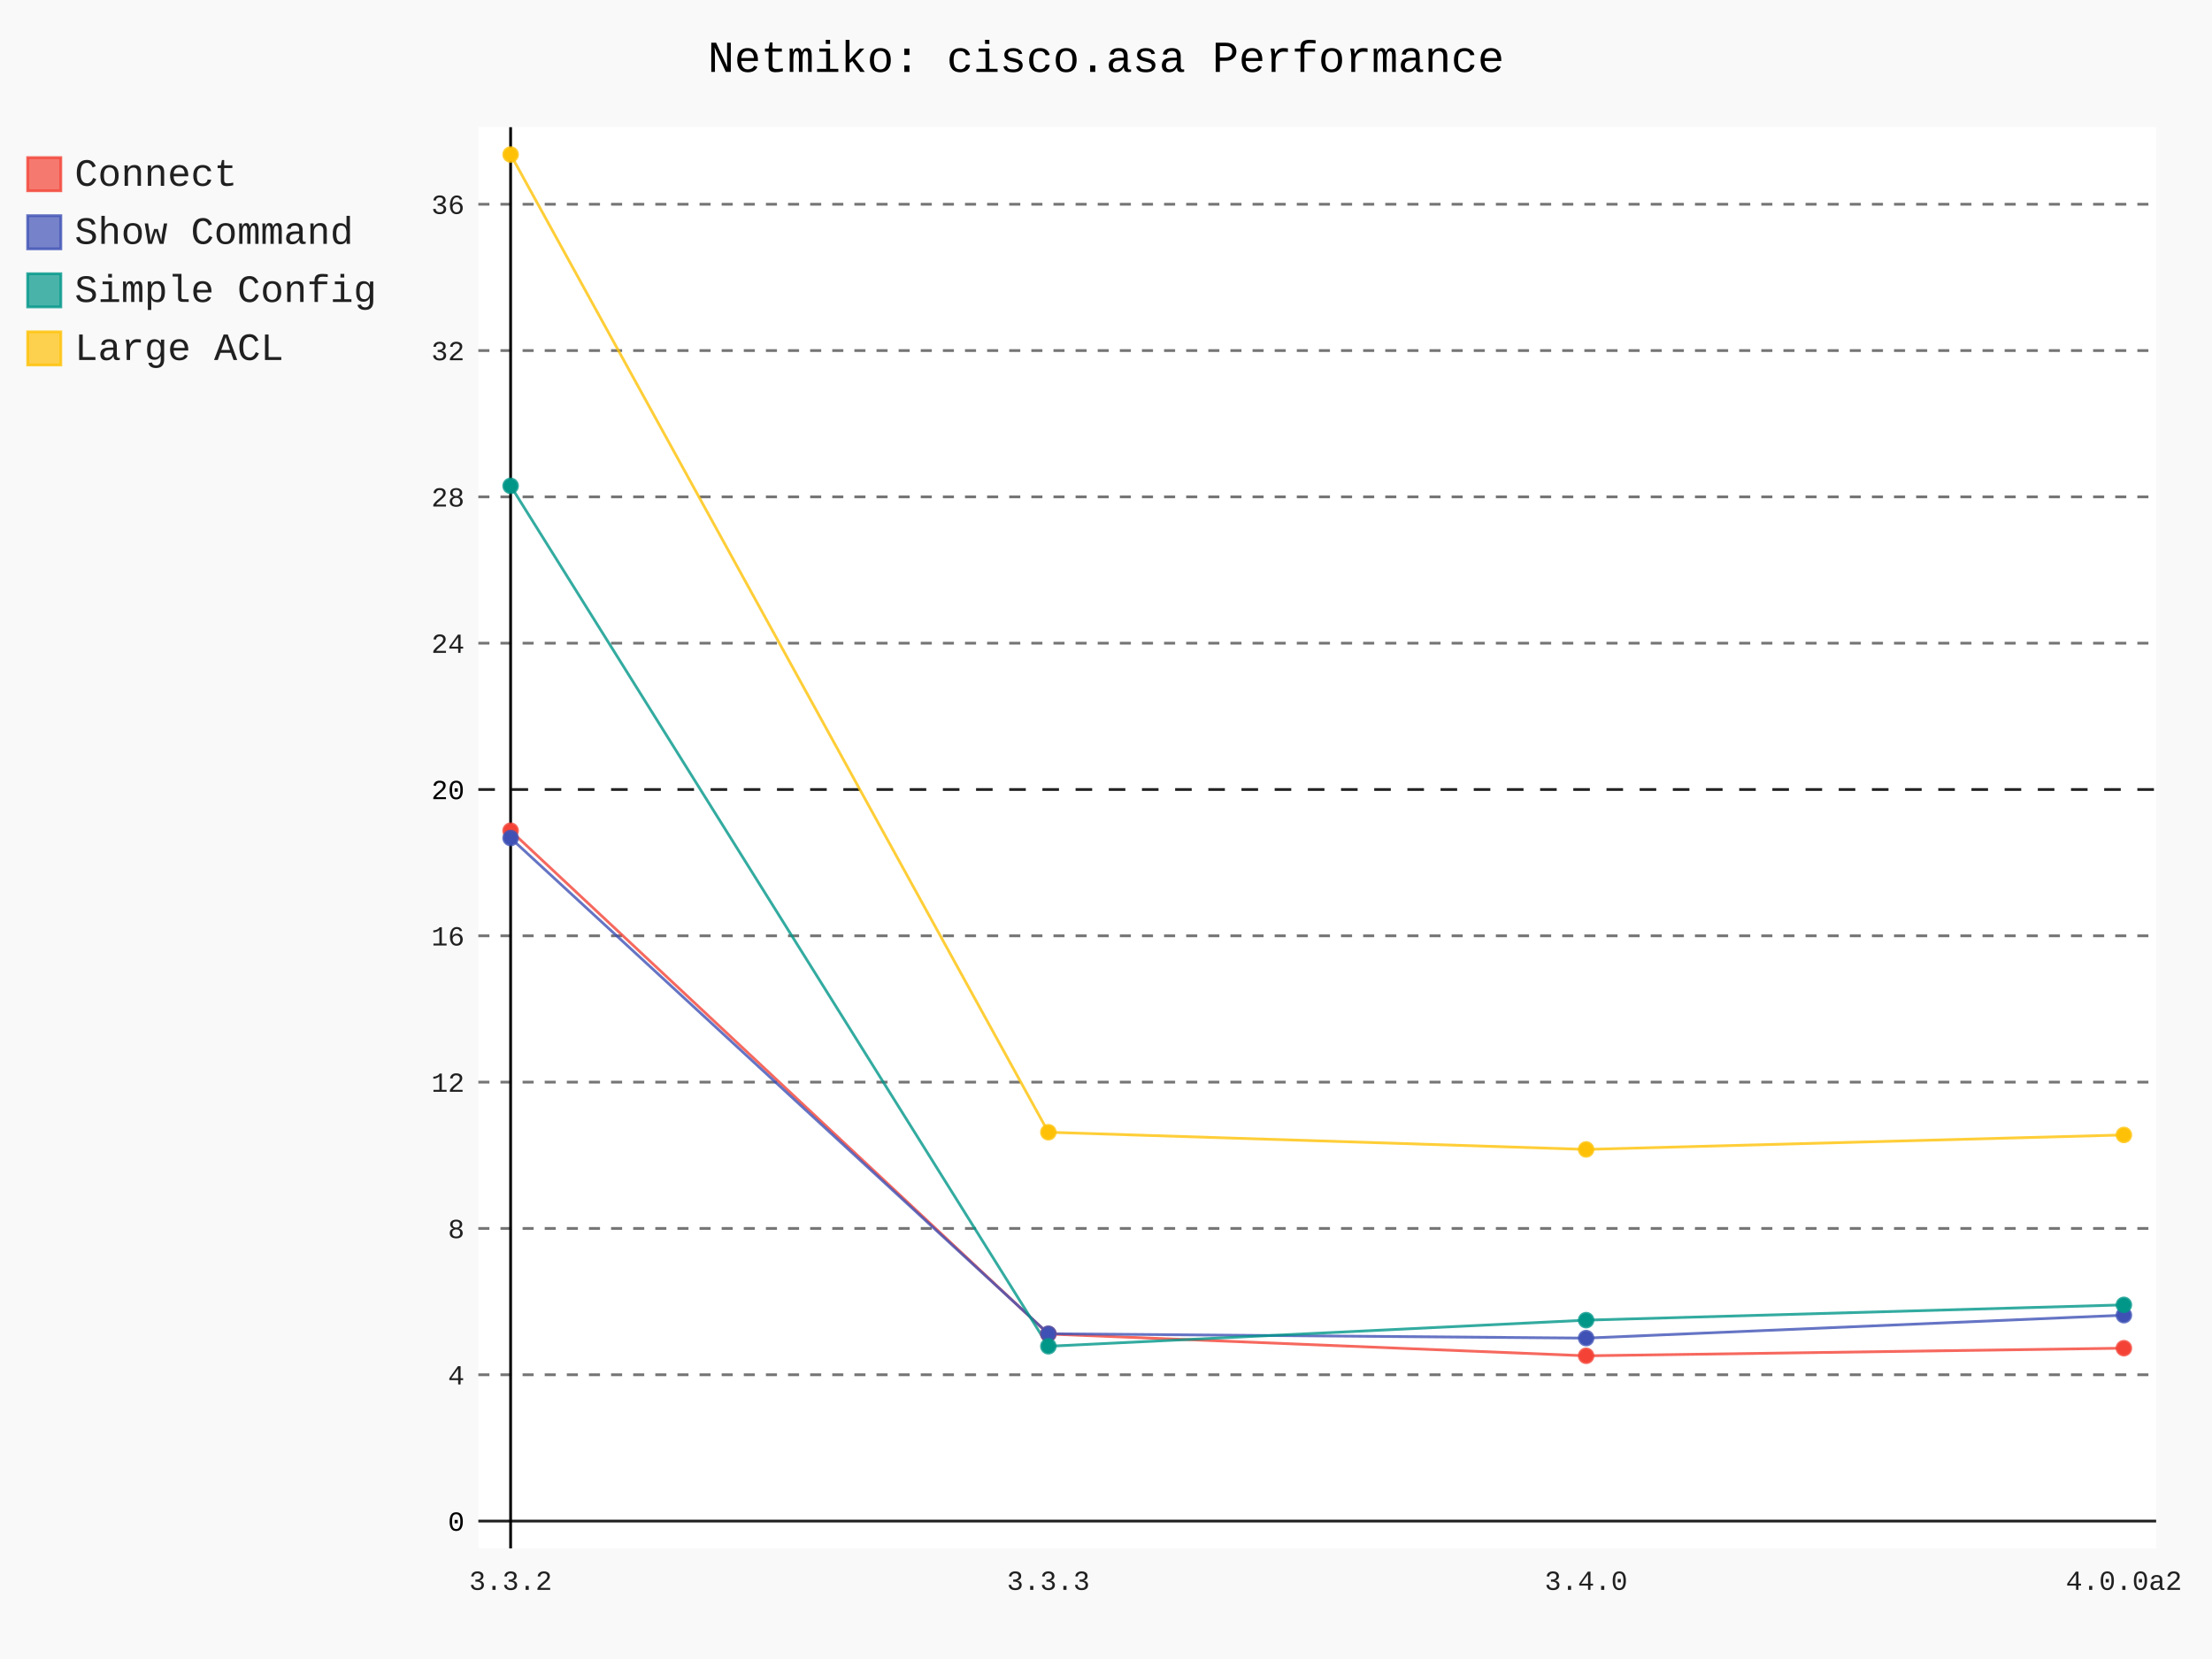
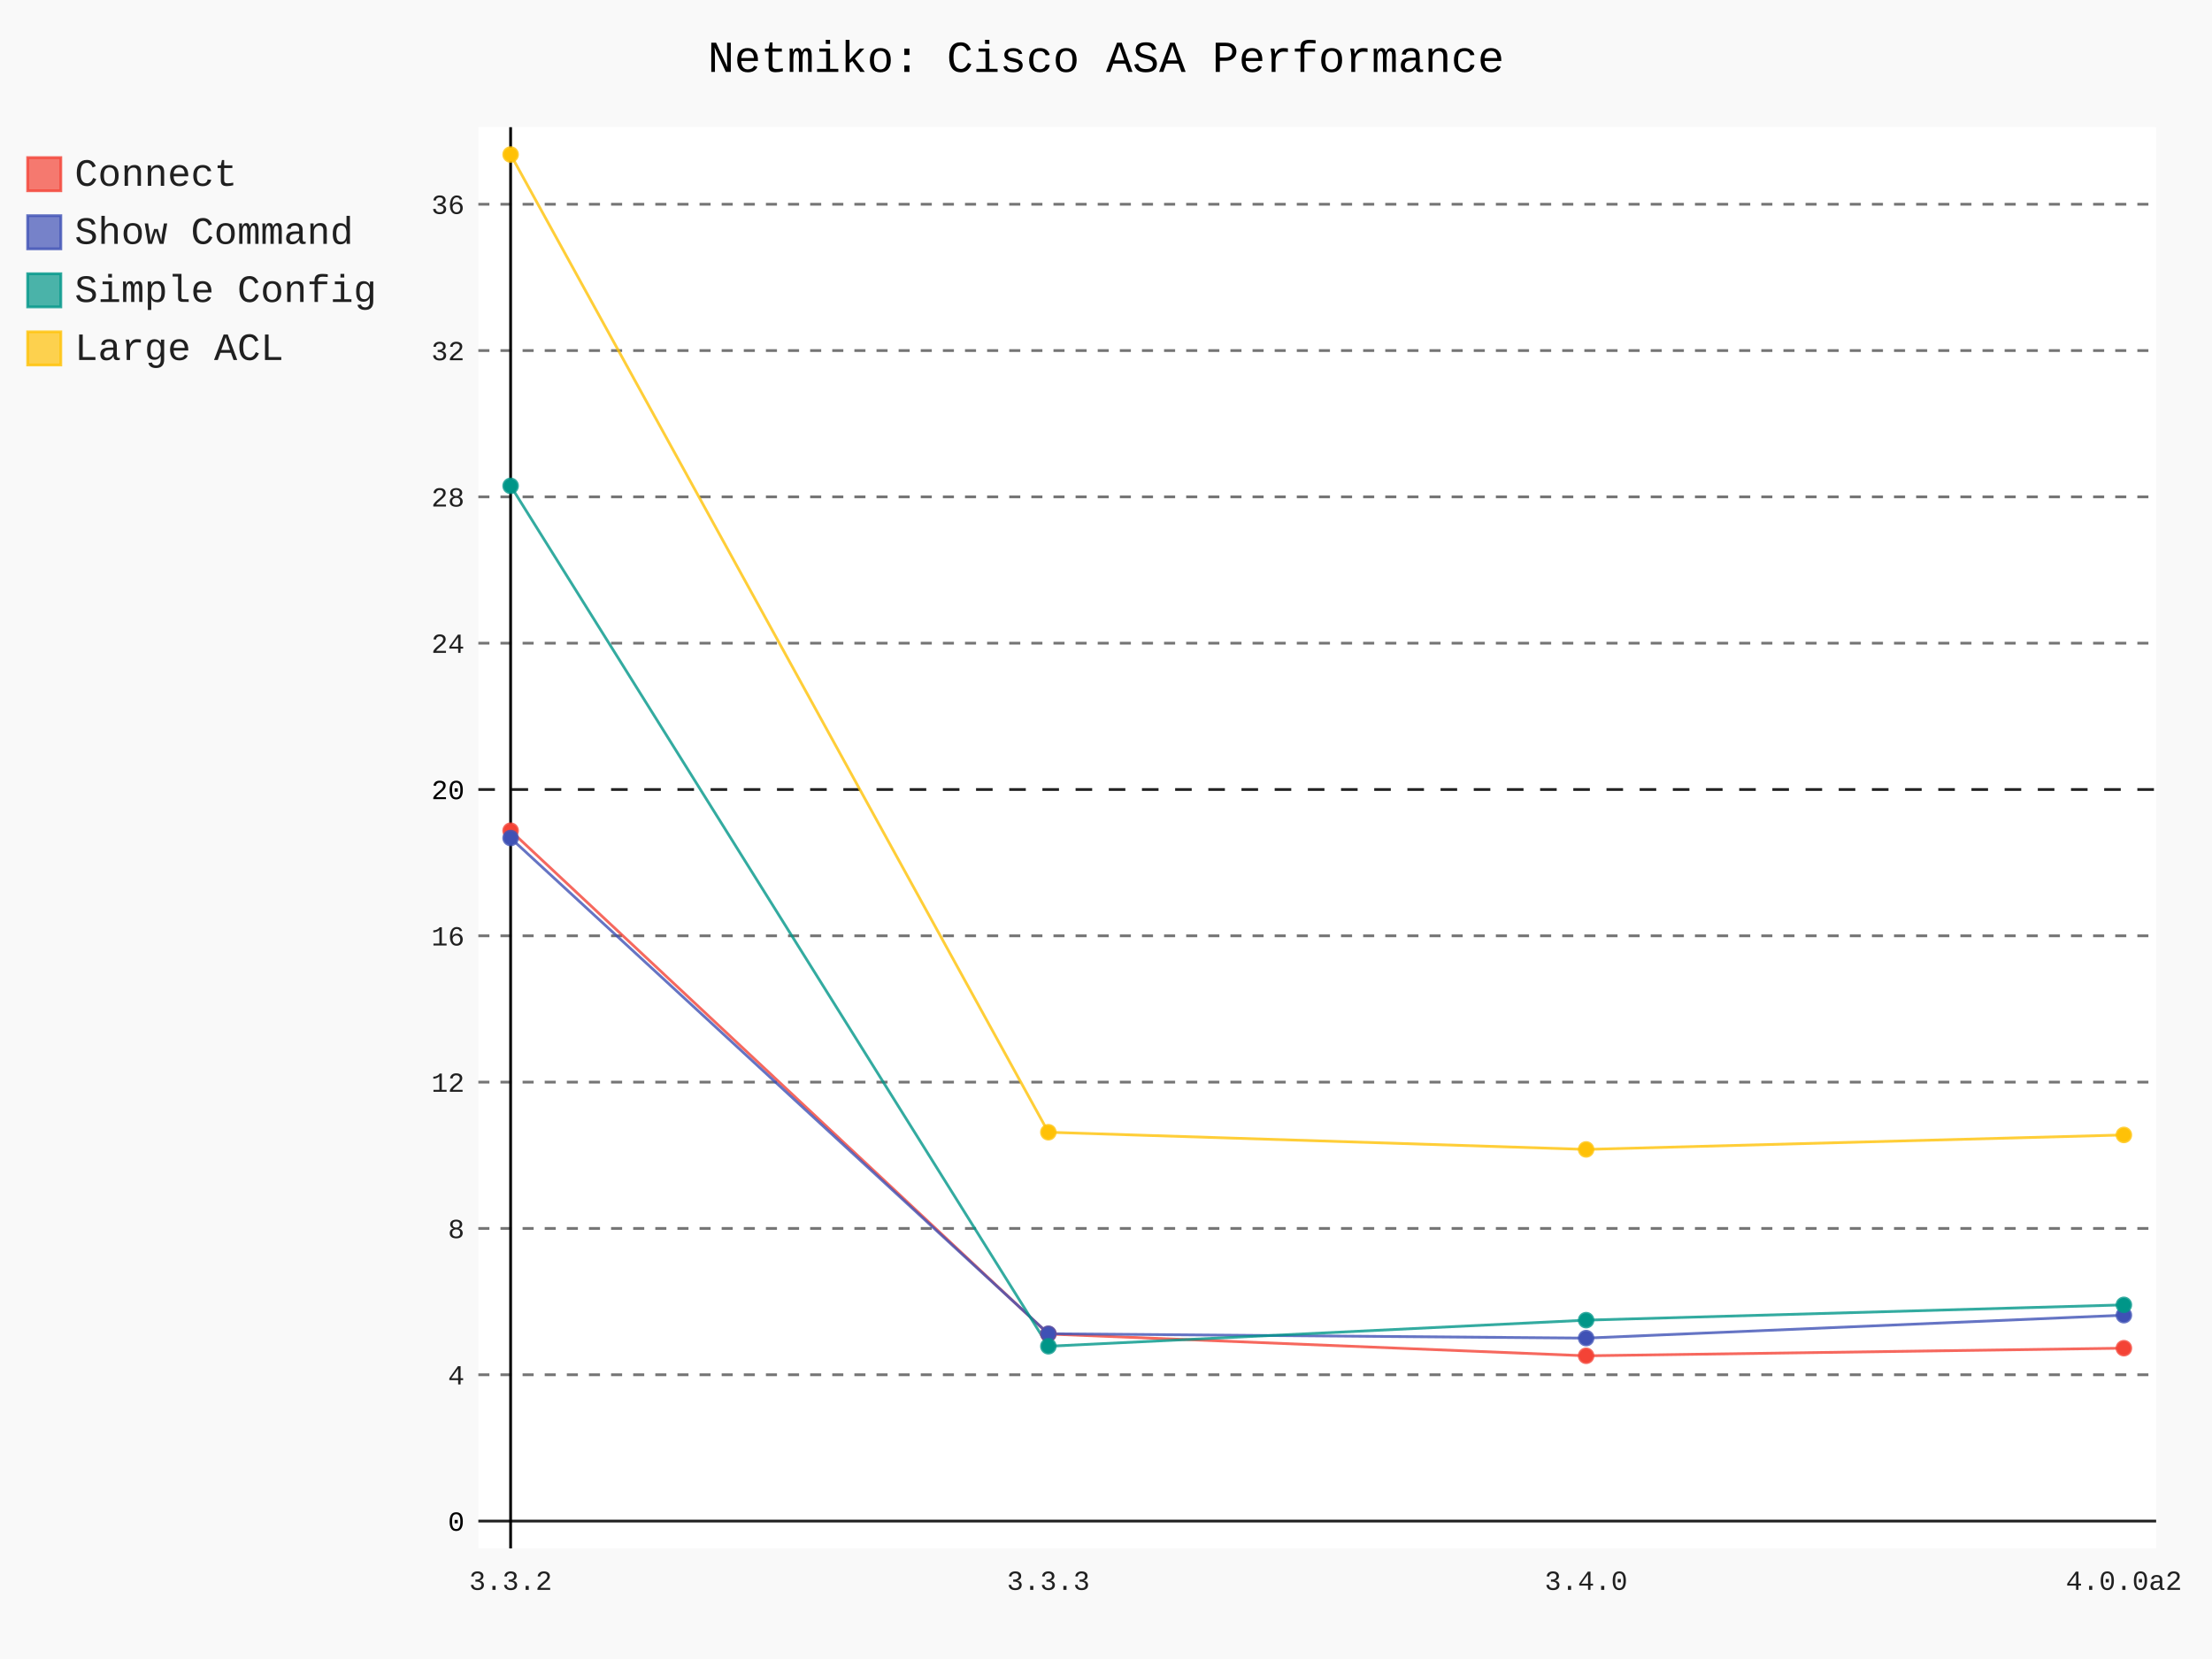
- <svg xmlns="http://www.w3.org/2000/svg" class="pygal-chart" id="chart-9edec85d-1c0a-41e7-a895-445cfb88db7e" viewBox="0 0 800 600">
+ <svg xmlns="http://www.w3.org/2000/svg" class="pygal-chart" id="chart-653aa0c3-6139-46be-a431-7346f3003095" viewBox="0 0 800 600">
  <defs>
-     <style type="text/css">#chart-9edec85d-1c0a-41e7-a895-445cfb88db7e{-webkit-user-select:none;-webkit-font-smoothing:antialiased;font-family:Consolas,"Liberation Mono",Menlo,Courier,monospace}#chart-9edec85d-1c0a-41e7-a895-445cfb88db7e .title{font-family:Consolas,"Liberation Mono",Menlo,Courier,monospace;font-size:16px}#chart-9edec85d-1c0a-41e7-a895-445cfb88db7e .legends .legend text{font-family:Consolas,"Liberation Mono",Menlo,Courier,monospace;font-size:14px}#chart-9edec85d-1c0a-41e7-a895-445cfb88db7e .axis text{font-family:Consolas,"Liberation Mono",Menlo,Courier,monospace;font-size:10px}#chart-9edec85d-1c0a-41e7-a895-445cfb88db7e .axis text.major{font-family:Consolas,"Liberation Mono",Menlo,Courier,monospace;font-size:10px}#chart-9edec85d-1c0a-41e7-a895-445cfb88db7e .text-overlay text.value{font-family:Consolas,"Liberation Mono",Menlo,Courier,monospace;font-size:16px}#chart-9edec85d-1c0a-41e7-a895-445cfb88db7e .text-overlay text.label{font-family:Consolas,"Liberation Mono",Menlo,Courier,monospace;font-size:10px}#chart-9edec85d-1c0a-41e7-a895-445cfb88db7e .tooltip{font-family:Consolas,"Liberation Mono",Menlo,Courier,monospace;font-size:14px}#chart-9edec85d-1c0a-41e7-a895-445cfb88db7e text.no_data{font-family:Consolas,"Liberation Mono",Menlo,Courier,monospace;font-size:64px}
- #chart-9edec85d-1c0a-41e7-a895-445cfb88db7e{background-color:rgba(249,249,249,1)}#chart-9edec85d-1c0a-41e7-a895-445cfb88db7e path,#chart-9edec85d-1c0a-41e7-a895-445cfb88db7e line,#chart-9edec85d-1c0a-41e7-a895-445cfb88db7e rect,#chart-9edec85d-1c0a-41e7-a895-445cfb88db7e circle{-webkit-transition:150ms;-moz-transition:150ms;transition:150ms}#chart-9edec85d-1c0a-41e7-a895-445cfb88db7e .graph &gt; .background{fill:rgba(249,249,249,1)}#chart-9edec85d-1c0a-41e7-a895-445cfb88db7e .plot &gt; .background{fill:rgba(255,255,255,1)}#chart-9edec85d-1c0a-41e7-a895-445cfb88db7e .graph{fill:rgba(0,0,0,.87)}#chart-9edec85d-1c0a-41e7-a895-445cfb88db7e text.no_data{fill:rgba(0,0,0,1)}#chart-9edec85d-1c0a-41e7-a895-445cfb88db7e .title{fill:rgba(0,0,0,1)}#chart-9edec85d-1c0a-41e7-a895-445cfb88db7e .legends .legend text{fill:rgba(0,0,0,.87)}#chart-9edec85d-1c0a-41e7-a895-445cfb88db7e .legends .legend:hover text{fill:rgba(0,0,0,1)}#chart-9edec85d-1c0a-41e7-a895-445cfb88db7e .axis .line{stroke:rgba(0,0,0,1)}#chart-9edec85d-1c0a-41e7-a895-445cfb88db7e .axis .guide.line{stroke:rgba(0,0,0,.54)}#chart-9edec85d-1c0a-41e7-a895-445cfb88db7e .axis .major.line{stroke:rgba(0,0,0,.87)}#chart-9edec85d-1c0a-41e7-a895-445cfb88db7e .axis text.major{fill:rgba(0,0,0,1)}#chart-9edec85d-1c0a-41e7-a895-445cfb88db7e .axis.y .guides:hover .guide.line,#chart-9edec85d-1c0a-41e7-a895-445cfb88db7e .line-graph .axis.x .guides:hover .guide.line,#chart-9edec85d-1c0a-41e7-a895-445cfb88db7e .stackedline-graph .axis.x .guides:hover .guide.line,#chart-9edec85d-1c0a-41e7-a895-445cfb88db7e .xy-graph .axis.x .guides:hover .guide.line{stroke:rgba(0,0,0,1)}#chart-9edec85d-1c0a-41e7-a895-445cfb88db7e .axis .guides:hover text{fill:rgba(0,0,0,1)}#chart-9edec85d-1c0a-41e7-a895-445cfb88db7e .reactive{fill-opacity:.7;stroke-opacity:.8}#chart-9edec85d-1c0a-41e7-a895-445cfb88db7e .ci{stroke:rgba(0,0,0,.87)}#chart-9edec85d-1c0a-41e7-a895-445cfb88db7e .reactive.active,#chart-9edec85d-1c0a-41e7-a895-445cfb88db7e .active .reactive{fill-opacity:.8;stroke-opacity:.9;stroke-width:4}#chart-9edec85d-1c0a-41e7-a895-445cfb88db7e .ci .reactive.active{stroke-width:1.5}#chart-9edec85d-1c0a-41e7-a895-445cfb88db7e .series text{fill:rgba(0,0,0,1)}#chart-9edec85d-1c0a-41e7-a895-445cfb88db7e .tooltip rect{fill:rgba(255,255,255,1);stroke:rgba(0,0,0,1);-webkit-transition:opacity 150ms;-moz-transition:opacity 150ms;transition:opacity 150ms}#chart-9edec85d-1c0a-41e7-a895-445cfb88db7e .tooltip .label{fill:rgba(0,0,0,.87)}#chart-9edec85d-1c0a-41e7-a895-445cfb88db7e .tooltip .label{fill:rgba(0,0,0,.87)}#chart-9edec85d-1c0a-41e7-a895-445cfb88db7e .tooltip .legend{font-size:.8em;fill:rgba(0,0,0,.54)}#chart-9edec85d-1c0a-41e7-a895-445cfb88db7e .tooltip .x_label{font-size:.6em;fill:rgba(0,0,0,1)}#chart-9edec85d-1c0a-41e7-a895-445cfb88db7e .tooltip .xlink{font-size:.5em;text-decoration:underline}#chart-9edec85d-1c0a-41e7-a895-445cfb88db7e .tooltip .value{font-size:1.5em}#chart-9edec85d-1c0a-41e7-a895-445cfb88db7e .bound{font-size:.5em}#chart-9edec85d-1c0a-41e7-a895-445cfb88db7e .max-value{font-size:.75em;fill:rgba(0,0,0,.54)}#chart-9edec85d-1c0a-41e7-a895-445cfb88db7e .map-element{fill:rgba(255,255,255,1);stroke:rgba(0,0,0,.54) !important}#chart-9edec85d-1c0a-41e7-a895-445cfb88db7e .map-element .reactive{fill-opacity:inherit;stroke-opacity:inherit}#chart-9edec85d-1c0a-41e7-a895-445cfb88db7e .color-0,#chart-9edec85d-1c0a-41e7-a895-445cfb88db7e .color-0 a:visited{stroke:#F44336;fill:#F44336}#chart-9edec85d-1c0a-41e7-a895-445cfb88db7e .color-1,#chart-9edec85d-1c0a-41e7-a895-445cfb88db7e .color-1 a:visited{stroke:#3F51B5;fill:#3F51B5}#chart-9edec85d-1c0a-41e7-a895-445cfb88db7e .color-2,#chart-9edec85d-1c0a-41e7-a895-445cfb88db7e .color-2 a:visited{stroke:#009688;fill:#009688}#chart-9edec85d-1c0a-41e7-a895-445cfb88db7e .color-3,#chart-9edec85d-1c0a-41e7-a895-445cfb88db7e .color-3 a:visited{stroke:#FFC107;fill:#FFC107}#chart-9edec85d-1c0a-41e7-a895-445cfb88db7e .text-overlay .color-0 text{fill:black}#chart-9edec85d-1c0a-41e7-a895-445cfb88db7e .text-overlay .color-1 text{fill:black}#chart-9edec85d-1c0a-41e7-a895-445cfb88db7e .text-overlay .color-2 text{fill:black}#chart-9edec85d-1c0a-41e7-a895-445cfb88db7e .text-overlay .color-3 text{fill:black}
- #chart-9edec85d-1c0a-41e7-a895-445cfb88db7e text.no_data{text-anchor:middle}#chart-9edec85d-1c0a-41e7-a895-445cfb88db7e .guide.line{fill:none}#chart-9edec85d-1c0a-41e7-a895-445cfb88db7e .centered{text-anchor:middle}#chart-9edec85d-1c0a-41e7-a895-445cfb88db7e .title{text-anchor:middle}#chart-9edec85d-1c0a-41e7-a895-445cfb88db7e .legends .legend text{fill-opacity:1}#chart-9edec85d-1c0a-41e7-a895-445cfb88db7e .axis.x text{text-anchor:middle}#chart-9edec85d-1c0a-41e7-a895-445cfb88db7e .axis.x:not(.web) text[transform]{text-anchor:start}#chart-9edec85d-1c0a-41e7-a895-445cfb88db7e .axis.x:not(.web) text[transform].backwards{text-anchor:end}#chart-9edec85d-1c0a-41e7-a895-445cfb88db7e .axis.y text{text-anchor:end}#chart-9edec85d-1c0a-41e7-a895-445cfb88db7e .axis.y text[transform].backwards{text-anchor:start}#chart-9edec85d-1c0a-41e7-a895-445cfb88db7e .axis.y2 text{text-anchor:start}#chart-9edec85d-1c0a-41e7-a895-445cfb88db7e .axis.y2 text[transform].backwards{text-anchor:end}#chart-9edec85d-1c0a-41e7-a895-445cfb88db7e .axis .guide.line{stroke-dasharray:4,4}#chart-9edec85d-1c0a-41e7-a895-445cfb88db7e .axis .major.guide.line{stroke-dasharray:6,6}#chart-9edec85d-1c0a-41e7-a895-445cfb88db7e .horizontal .axis.y .guide.line,#chart-9edec85d-1c0a-41e7-a895-445cfb88db7e .horizontal .axis.y2 .guide.line,#chart-9edec85d-1c0a-41e7-a895-445cfb88db7e .vertical .axis.x .guide.line{opacity:0}#chart-9edec85d-1c0a-41e7-a895-445cfb88db7e .horizontal .axis.always_show .guide.line,#chart-9edec85d-1c0a-41e7-a895-445cfb88db7e .vertical .axis.always_show .guide.line{opacity:1 !important}#chart-9edec85d-1c0a-41e7-a895-445cfb88db7e .axis.y .guides:hover .guide.line,#chart-9edec85d-1c0a-41e7-a895-445cfb88db7e .axis.y2 .guides:hover .guide.line,#chart-9edec85d-1c0a-41e7-a895-445cfb88db7e .axis.x .guides:hover .guide.line{opacity:1}#chart-9edec85d-1c0a-41e7-a895-445cfb88db7e .axis .guides:hover text{opacity:1}#chart-9edec85d-1c0a-41e7-a895-445cfb88db7e .nofill{fill:none}#chart-9edec85d-1c0a-41e7-a895-445cfb88db7e .subtle-fill{fill-opacity:.2}#chart-9edec85d-1c0a-41e7-a895-445cfb88db7e .dot{stroke-width:1px;fill-opacity:1}#chart-9edec85d-1c0a-41e7-a895-445cfb88db7e .dot.active{stroke-width:5px}#chart-9edec85d-1c0a-41e7-a895-445cfb88db7e .dot.negative{fill:transparent}#chart-9edec85d-1c0a-41e7-a895-445cfb88db7e text,#chart-9edec85d-1c0a-41e7-a895-445cfb88db7e tspan{stroke:none !important}#chart-9edec85d-1c0a-41e7-a895-445cfb88db7e .series text.active{opacity:1}#chart-9edec85d-1c0a-41e7-a895-445cfb88db7e .tooltip rect{fill-opacity:.95;stroke-width:.5}#chart-9edec85d-1c0a-41e7-a895-445cfb88db7e .tooltip text{fill-opacity:1}#chart-9edec85d-1c0a-41e7-a895-445cfb88db7e .showable{visibility:hidden}#chart-9edec85d-1c0a-41e7-a895-445cfb88db7e .showable.shown{visibility:visible}#chart-9edec85d-1c0a-41e7-a895-445cfb88db7e .gauge-background{fill:rgba(229,229,229,1);stroke:none}#chart-9edec85d-1c0a-41e7-a895-445cfb88db7e .bg-lines{stroke:rgba(249,249,249,1);stroke-width:2px}</style>
+     <style type="text/css">#chart-653aa0c3-6139-46be-a431-7346f3003095{-webkit-user-select:none;-webkit-font-smoothing:antialiased;font-family:Consolas,"Liberation Mono",Menlo,Courier,monospace}#chart-653aa0c3-6139-46be-a431-7346f3003095 .title{font-family:Consolas,"Liberation Mono",Menlo,Courier,monospace;font-size:16px}#chart-653aa0c3-6139-46be-a431-7346f3003095 .legends .legend text{font-family:Consolas,"Liberation Mono",Menlo,Courier,monospace;font-size:14px}#chart-653aa0c3-6139-46be-a431-7346f3003095 .axis text{font-family:Consolas,"Liberation Mono",Menlo,Courier,monospace;font-size:10px}#chart-653aa0c3-6139-46be-a431-7346f3003095 .axis text.major{font-family:Consolas,"Liberation Mono",Menlo,Courier,monospace;font-size:10px}#chart-653aa0c3-6139-46be-a431-7346f3003095 .text-overlay text.value{font-family:Consolas,"Liberation Mono",Menlo,Courier,monospace;font-size:16px}#chart-653aa0c3-6139-46be-a431-7346f3003095 .text-overlay text.label{font-family:Consolas,"Liberation Mono",Menlo,Courier,monospace;font-size:10px}#chart-653aa0c3-6139-46be-a431-7346f3003095 .tooltip{font-family:Consolas,"Liberation Mono",Menlo,Courier,monospace;font-size:14px}#chart-653aa0c3-6139-46be-a431-7346f3003095 text.no_data{font-family:Consolas,"Liberation Mono",Menlo,Courier,monospace;font-size:64px}
+ #chart-653aa0c3-6139-46be-a431-7346f3003095{background-color:rgba(249,249,249,1)}#chart-653aa0c3-6139-46be-a431-7346f3003095 path,#chart-653aa0c3-6139-46be-a431-7346f3003095 line,#chart-653aa0c3-6139-46be-a431-7346f3003095 rect,#chart-653aa0c3-6139-46be-a431-7346f3003095 circle{-webkit-transition:150ms;-moz-transition:150ms;transition:150ms}#chart-653aa0c3-6139-46be-a431-7346f3003095 .graph &gt; .background{fill:rgba(249,249,249,1)}#chart-653aa0c3-6139-46be-a431-7346f3003095 .plot &gt; .background{fill:rgba(255,255,255,1)}#chart-653aa0c3-6139-46be-a431-7346f3003095 .graph{fill:rgba(0,0,0,.87)}#chart-653aa0c3-6139-46be-a431-7346f3003095 text.no_data{fill:rgba(0,0,0,1)}#chart-653aa0c3-6139-46be-a431-7346f3003095 .title{fill:rgba(0,0,0,1)}#chart-653aa0c3-6139-46be-a431-7346f3003095 .legends .legend text{fill:rgba(0,0,0,.87)}#chart-653aa0c3-6139-46be-a431-7346f3003095 .legends .legend:hover text{fill:rgba(0,0,0,1)}#chart-653aa0c3-6139-46be-a431-7346f3003095 .axis .line{stroke:rgba(0,0,0,1)}#chart-653aa0c3-6139-46be-a431-7346f3003095 .axis .guide.line{stroke:rgba(0,0,0,.54)}#chart-653aa0c3-6139-46be-a431-7346f3003095 .axis .major.line{stroke:rgba(0,0,0,.87)}#chart-653aa0c3-6139-46be-a431-7346f3003095 .axis text.major{fill:rgba(0,0,0,1)}#chart-653aa0c3-6139-46be-a431-7346f3003095 .axis.y .guides:hover .guide.line,#chart-653aa0c3-6139-46be-a431-7346f3003095 .line-graph .axis.x .guides:hover .guide.line,#chart-653aa0c3-6139-46be-a431-7346f3003095 .stackedline-graph .axis.x .guides:hover .guide.line,#chart-653aa0c3-6139-46be-a431-7346f3003095 .xy-graph .axis.x .guides:hover .guide.line{stroke:rgba(0,0,0,1)}#chart-653aa0c3-6139-46be-a431-7346f3003095 .axis .guides:hover text{fill:rgba(0,0,0,1)}#chart-653aa0c3-6139-46be-a431-7346f3003095 .reactive{fill-opacity:.7;stroke-opacity:.8}#chart-653aa0c3-6139-46be-a431-7346f3003095 .ci{stroke:rgba(0,0,0,.87)}#chart-653aa0c3-6139-46be-a431-7346f3003095 .reactive.active,#chart-653aa0c3-6139-46be-a431-7346f3003095 .active .reactive{fill-opacity:.8;stroke-opacity:.9;stroke-width:4}#chart-653aa0c3-6139-46be-a431-7346f3003095 .ci .reactive.active{stroke-width:1.5}#chart-653aa0c3-6139-46be-a431-7346f3003095 .series text{fill:rgba(0,0,0,1)}#chart-653aa0c3-6139-46be-a431-7346f3003095 .tooltip rect{fill:rgba(255,255,255,1);stroke:rgba(0,0,0,1);-webkit-transition:opacity 150ms;-moz-transition:opacity 150ms;transition:opacity 150ms}#chart-653aa0c3-6139-46be-a431-7346f3003095 .tooltip .label{fill:rgba(0,0,0,.87)}#chart-653aa0c3-6139-46be-a431-7346f3003095 .tooltip .label{fill:rgba(0,0,0,.87)}#chart-653aa0c3-6139-46be-a431-7346f3003095 .tooltip .legend{font-size:.8em;fill:rgba(0,0,0,.54)}#chart-653aa0c3-6139-46be-a431-7346f3003095 .tooltip .x_label{font-size:.6em;fill:rgba(0,0,0,1)}#chart-653aa0c3-6139-46be-a431-7346f3003095 .tooltip .xlink{font-size:.5em;text-decoration:underline}#chart-653aa0c3-6139-46be-a431-7346f3003095 .tooltip .value{font-size:1.5em}#chart-653aa0c3-6139-46be-a431-7346f3003095 .bound{font-size:.5em}#chart-653aa0c3-6139-46be-a431-7346f3003095 .max-value{font-size:.75em;fill:rgba(0,0,0,.54)}#chart-653aa0c3-6139-46be-a431-7346f3003095 .map-element{fill:rgba(255,255,255,1);stroke:rgba(0,0,0,.54) !important}#chart-653aa0c3-6139-46be-a431-7346f3003095 .map-element .reactive{fill-opacity:inherit;stroke-opacity:inherit}#chart-653aa0c3-6139-46be-a431-7346f3003095 .color-0,#chart-653aa0c3-6139-46be-a431-7346f3003095 .color-0 a:visited{stroke:#F44336;fill:#F44336}#chart-653aa0c3-6139-46be-a431-7346f3003095 .color-1,#chart-653aa0c3-6139-46be-a431-7346f3003095 .color-1 a:visited{stroke:#3F51B5;fill:#3F51B5}#chart-653aa0c3-6139-46be-a431-7346f3003095 .color-2,#chart-653aa0c3-6139-46be-a431-7346f3003095 .color-2 a:visited{stroke:#009688;fill:#009688}#chart-653aa0c3-6139-46be-a431-7346f3003095 .color-3,#chart-653aa0c3-6139-46be-a431-7346f3003095 .color-3 a:visited{stroke:#FFC107;fill:#FFC107}#chart-653aa0c3-6139-46be-a431-7346f3003095 .text-overlay .color-0 text{fill:black}#chart-653aa0c3-6139-46be-a431-7346f3003095 .text-overlay .color-1 text{fill:black}#chart-653aa0c3-6139-46be-a431-7346f3003095 .text-overlay .color-2 text{fill:black}#chart-653aa0c3-6139-46be-a431-7346f3003095 .text-overlay .color-3 text{fill:black}
+ #chart-653aa0c3-6139-46be-a431-7346f3003095 text.no_data{text-anchor:middle}#chart-653aa0c3-6139-46be-a431-7346f3003095 .guide.line{fill:none}#chart-653aa0c3-6139-46be-a431-7346f3003095 .centered{text-anchor:middle}#chart-653aa0c3-6139-46be-a431-7346f3003095 .title{text-anchor:middle}#chart-653aa0c3-6139-46be-a431-7346f3003095 .legends .legend text{fill-opacity:1}#chart-653aa0c3-6139-46be-a431-7346f3003095 .axis.x text{text-anchor:middle}#chart-653aa0c3-6139-46be-a431-7346f3003095 .axis.x:not(.web) text[transform]{text-anchor:start}#chart-653aa0c3-6139-46be-a431-7346f3003095 .axis.x:not(.web) text[transform].backwards{text-anchor:end}#chart-653aa0c3-6139-46be-a431-7346f3003095 .axis.y text{text-anchor:end}#chart-653aa0c3-6139-46be-a431-7346f3003095 .axis.y text[transform].backwards{text-anchor:start}#chart-653aa0c3-6139-46be-a431-7346f3003095 .axis.y2 text{text-anchor:start}#chart-653aa0c3-6139-46be-a431-7346f3003095 .axis.y2 text[transform].backwards{text-anchor:end}#chart-653aa0c3-6139-46be-a431-7346f3003095 .axis .guide.line{stroke-dasharray:4,4}#chart-653aa0c3-6139-46be-a431-7346f3003095 .axis .major.guide.line{stroke-dasharray:6,6}#chart-653aa0c3-6139-46be-a431-7346f3003095 .horizontal .axis.y .guide.line,#chart-653aa0c3-6139-46be-a431-7346f3003095 .horizontal .axis.y2 .guide.line,#chart-653aa0c3-6139-46be-a431-7346f3003095 .vertical .axis.x .guide.line{opacity:0}#chart-653aa0c3-6139-46be-a431-7346f3003095 .horizontal .axis.always_show .guide.line,#chart-653aa0c3-6139-46be-a431-7346f3003095 .vertical .axis.always_show .guide.line{opacity:1 !important}#chart-653aa0c3-6139-46be-a431-7346f3003095 .axis.y .guides:hover .guide.line,#chart-653aa0c3-6139-46be-a431-7346f3003095 .axis.y2 .guides:hover .guide.line,#chart-653aa0c3-6139-46be-a431-7346f3003095 .axis.x .guides:hover .guide.line{opacity:1}#chart-653aa0c3-6139-46be-a431-7346f3003095 .axis .guides:hover text{opacity:1}#chart-653aa0c3-6139-46be-a431-7346f3003095 .nofill{fill:none}#chart-653aa0c3-6139-46be-a431-7346f3003095 .subtle-fill{fill-opacity:.2}#chart-653aa0c3-6139-46be-a431-7346f3003095 .dot{stroke-width:1px;fill-opacity:1}#chart-653aa0c3-6139-46be-a431-7346f3003095 .dot.active{stroke-width:5px}#chart-653aa0c3-6139-46be-a431-7346f3003095 .dot.negative{fill:transparent}#chart-653aa0c3-6139-46be-a431-7346f3003095 text,#chart-653aa0c3-6139-46be-a431-7346f3003095 tspan{stroke:none !important}#chart-653aa0c3-6139-46be-a431-7346f3003095 .series text.active{opacity:1}#chart-653aa0c3-6139-46be-a431-7346f3003095 .tooltip rect{fill-opacity:.95;stroke-width:.5}#chart-653aa0c3-6139-46be-a431-7346f3003095 .tooltip text{fill-opacity:1}#chart-653aa0c3-6139-46be-a431-7346f3003095 .showable{visibility:hidden}#chart-653aa0c3-6139-46be-a431-7346f3003095 .showable.shown{visibility:visible}#chart-653aa0c3-6139-46be-a431-7346f3003095 .gauge-background{fill:rgba(229,229,229,1);stroke:none}#chart-653aa0c3-6139-46be-a431-7346f3003095 .bg-lines{stroke:rgba(249,249,249,1);stroke-width:2px}</style>
  </defs>
  <g class="graph line-graph vertical">
    <rect class="background" height="600" width="800" x="0" y="0" />
    <g class="plot" transform="translate(173, 46)">
      <rect class="background" height="514" width="606.8" x="0" y="0" />
      <g class="axis y always_show">
        <g class="guides">
          <path class="axis major line" d="M0 504.115 h606.8" />
          <text class="major" x="-5" y="507.615">0</text>
        </g>
        <g class="guides">
          <path class="guide line" d="M0 451.199 h606.8" />
          <text class="" x="-5" y="454.699">4</text>
        </g>
        <g class="guides">
          <path class="guide line" d="M0 398.283 h606.8" />
          <text class="" x="-5" y="401.783">8</text>
        </g>
        <g class="guides">
          <path class="guide line" d="M0 345.367 h606.8" />
          <text class="" x="-5" y="348.867">12</text>
        </g>
        <g class="guides">
          <path class="guide line" d="M0 292.451 h606.8" />
          <text class="" x="-5" y="295.951">16</text>
        </g>
        <g class="guides">
          <path class="major guide line" d="M0 239.534 h606.8" />
          <text class="major" x="-5" y="243.034">20</text>
        </g>
        <g class="guides">
          <path class="guide line" d="M0 186.618 h606.8" />
          <text class="" x="-5" y="190.118">24</text>
        </g>
        <g class="guides">
          <path class="guide line" d="M0 133.702 h606.8" />
          <text class="" x="-5" y="137.202">28</text>
        </g>
        <g class="guides">
          <path class="guide line" d="M0 80.786 h606.8" />
          <text class="" x="-5" y="84.286">32</text>
        </g>
        <g class="guides">
          <path class="guide line" d="M0 27.87 h606.8" />
          <text class="" x="-5" y="31.37">36</text>
        </g>
      </g>
      <g class="axis x">
        <g class="guides">
          <path class="line" d="M11.669 0 v514" />
          <text class="" x="11.669" y="529.0">3.3.2</text>
        </g>
        <g class="guides">
          <path class="guide line" d="M206.156 0 v514" />
          <text class="" x="206.156" y="529.0">3.3.3</text>
        </g>
        <g class="guides">
          <path class="guide line" d="M400.644 0 v514" />
          <text class="" x="400.644" y="529.0">3.4.0</text>
        </g>
        <g class="guides">
          <path class="guide line" d="M595.131 0 v514" />
          <text class="" x="595.131" y="529.0">4.0.0a2</text>
        </g>
      </g>
      <g class="series serie-0 color-0">
        <path class="line reactive nofill" d="M11.669 254.423 L206.156 436.466 400.644 444.342 595.131 441.588" />
      </g>
      <g class="series serie-1 color-1">
        <path class="line reactive nofill" d="M11.669 257.081 L206.156 436.361 400.644 437.946 595.131 429.649" />
      </g>
      <g class="series serie-2 color-2">
        <path class="line reactive nofill" d="M11.669 129.718 L206.156 440.893 400.644 431.456 595.131 425.924" />
      </g>
      <g class="series serie-3 color-3">
        <path class="line reactive nofill" d="M11.669 9.885 L206.156 363.491 400.644 369.702 595.131 364.468" />
      </g>
    </g>
    <g class="titles">
-       <text class="title plot_title" x="400.0" y="26">Netmiko: cisco.asa Performance</text>
+       <text class="title plot_title" x="400.0" y="26">Netmiko: Cisco ASA Performance</text>
    </g>
    <g class="plot overlay" transform="translate(173, 46)">
      <g class="series serie-0 color-0">
        <g class="dots">
          <circle class="dot reactive tooltip-trigger" cx="11.669" cy="254.423" r="2.5" />
        </g>
        <g class="dots">
          <circle class="dot reactive tooltip-trigger" cx="206.156" cy="436.466" r="2.5" />
        </g>
        <g class="dots">
          <circle class="dot reactive tooltip-trigger" cx="400.644" cy="444.342" r="2.5" />
        </g>
        <g class="dots">
          <circle class="dot reactive tooltip-trigger" cx="595.131" cy="441.588" r="2.5" />
        </g>
      </g>
      <g class="series serie-1 color-1">
        <g class="dots">
          <circle class="dot reactive tooltip-trigger" cx="11.669" cy="257.081" r="2.5" />
        </g>
        <g class="dots">
          <circle class="dot reactive tooltip-trigger" cx="206.156" cy="436.361" r="2.5" />
        </g>
        <g class="dots">
          <circle class="dot reactive tooltip-trigger" cx="400.644" cy="437.946" r="2.5" />
        </g>
        <g class="dots">
          <circle class="dot reactive tooltip-trigger" cx="595.131" cy="429.649" r="2.5" />
        </g>
      </g>
      <g class="series serie-2 color-2">
        <g class="dots">
          <circle class="dot reactive tooltip-trigger" cx="11.669" cy="129.718" r="2.5" />
        </g>
        <g class="dots">
          <circle class="dot reactive tooltip-trigger" cx="206.156" cy="440.893" r="2.5" />
        </g>
        <g class="dots">
          <circle class="dot reactive tooltip-trigger" cx="400.644" cy="431.456" r="2.5" />
        </g>
        <g class="dots">
          <circle class="dot reactive tooltip-trigger" cx="595.131" cy="425.924" r="2.5" />
        </g>
      </g>
      <g class="series serie-3 color-3">
        <g class="dots">
          <circle class="dot reactive tooltip-trigger" cx="11.669" cy="9.885" r="2.5" />
        </g>
        <g class="dots">
          <circle class="dot reactive tooltip-trigger" cx="206.156" cy="363.491" r="2.5" />
        </g>
        <g class="dots">
          <circle class="dot reactive tooltip-trigger" cx="400.644" cy="369.702" r="2.5" />
        </g>
        <g class="dots">
          <circle class="dot reactive tooltip-trigger" cx="595.131" cy="364.468" r="2.5" />
        </g>
      </g>
    </g>
    <g class="plot text-overlay" transform="translate(173, 46)">
      <g class="series serie-0 color-0" />
      <g class="series serie-1 color-1" />
      <g class="series serie-2 color-2" />
      <g class="series serie-3 color-3" />
    </g>
    <g class="plot tooltip-overlay" transform="translate(173, 46)">
      <g class="tooltip" style="opacity: 0" transform="translate(0 0)">
        <rect class="tooltip-box" height="0" rx="0" ry="0" width="0" />
        <g class="text" />
      </g>
    </g>
    <g class="legends" transform="translate(10, 56)">
      <g class="legend reactive activate-serie" id="activate-serie-0">
        <rect class="color-0 reactive" height="12" width="12" x="0.0" y="1.0" />
        <text x="17.0" y="11.2">Connect</text>
      </g>
      <g class="legend reactive activate-serie" id="activate-serie-1">
        <rect class="color-1 reactive" height="12" width="12" x="0.0" y="22.0" />
        <text x="17.0" y="32.2">Show Command</text>
      </g>
      <g class="legend reactive activate-serie" id="activate-serie-2">
        <rect class="color-2 reactive" height="12" width="12" x="0.0" y="43.0" />
        <text x="17.0" y="53.2">Simple Config</text>
      </g>
      <g class="legend reactive activate-serie" id="activate-serie-3">
        <rect class="color-3 reactive" height="12" width="12" x="0.0" y="64.0" />
        <text x="17.0" y="74.2">Large ACL</text>
      </g>
    </g>
    <g class="legends" transform="translate(790, 56)" />
  </g>
</svg>
